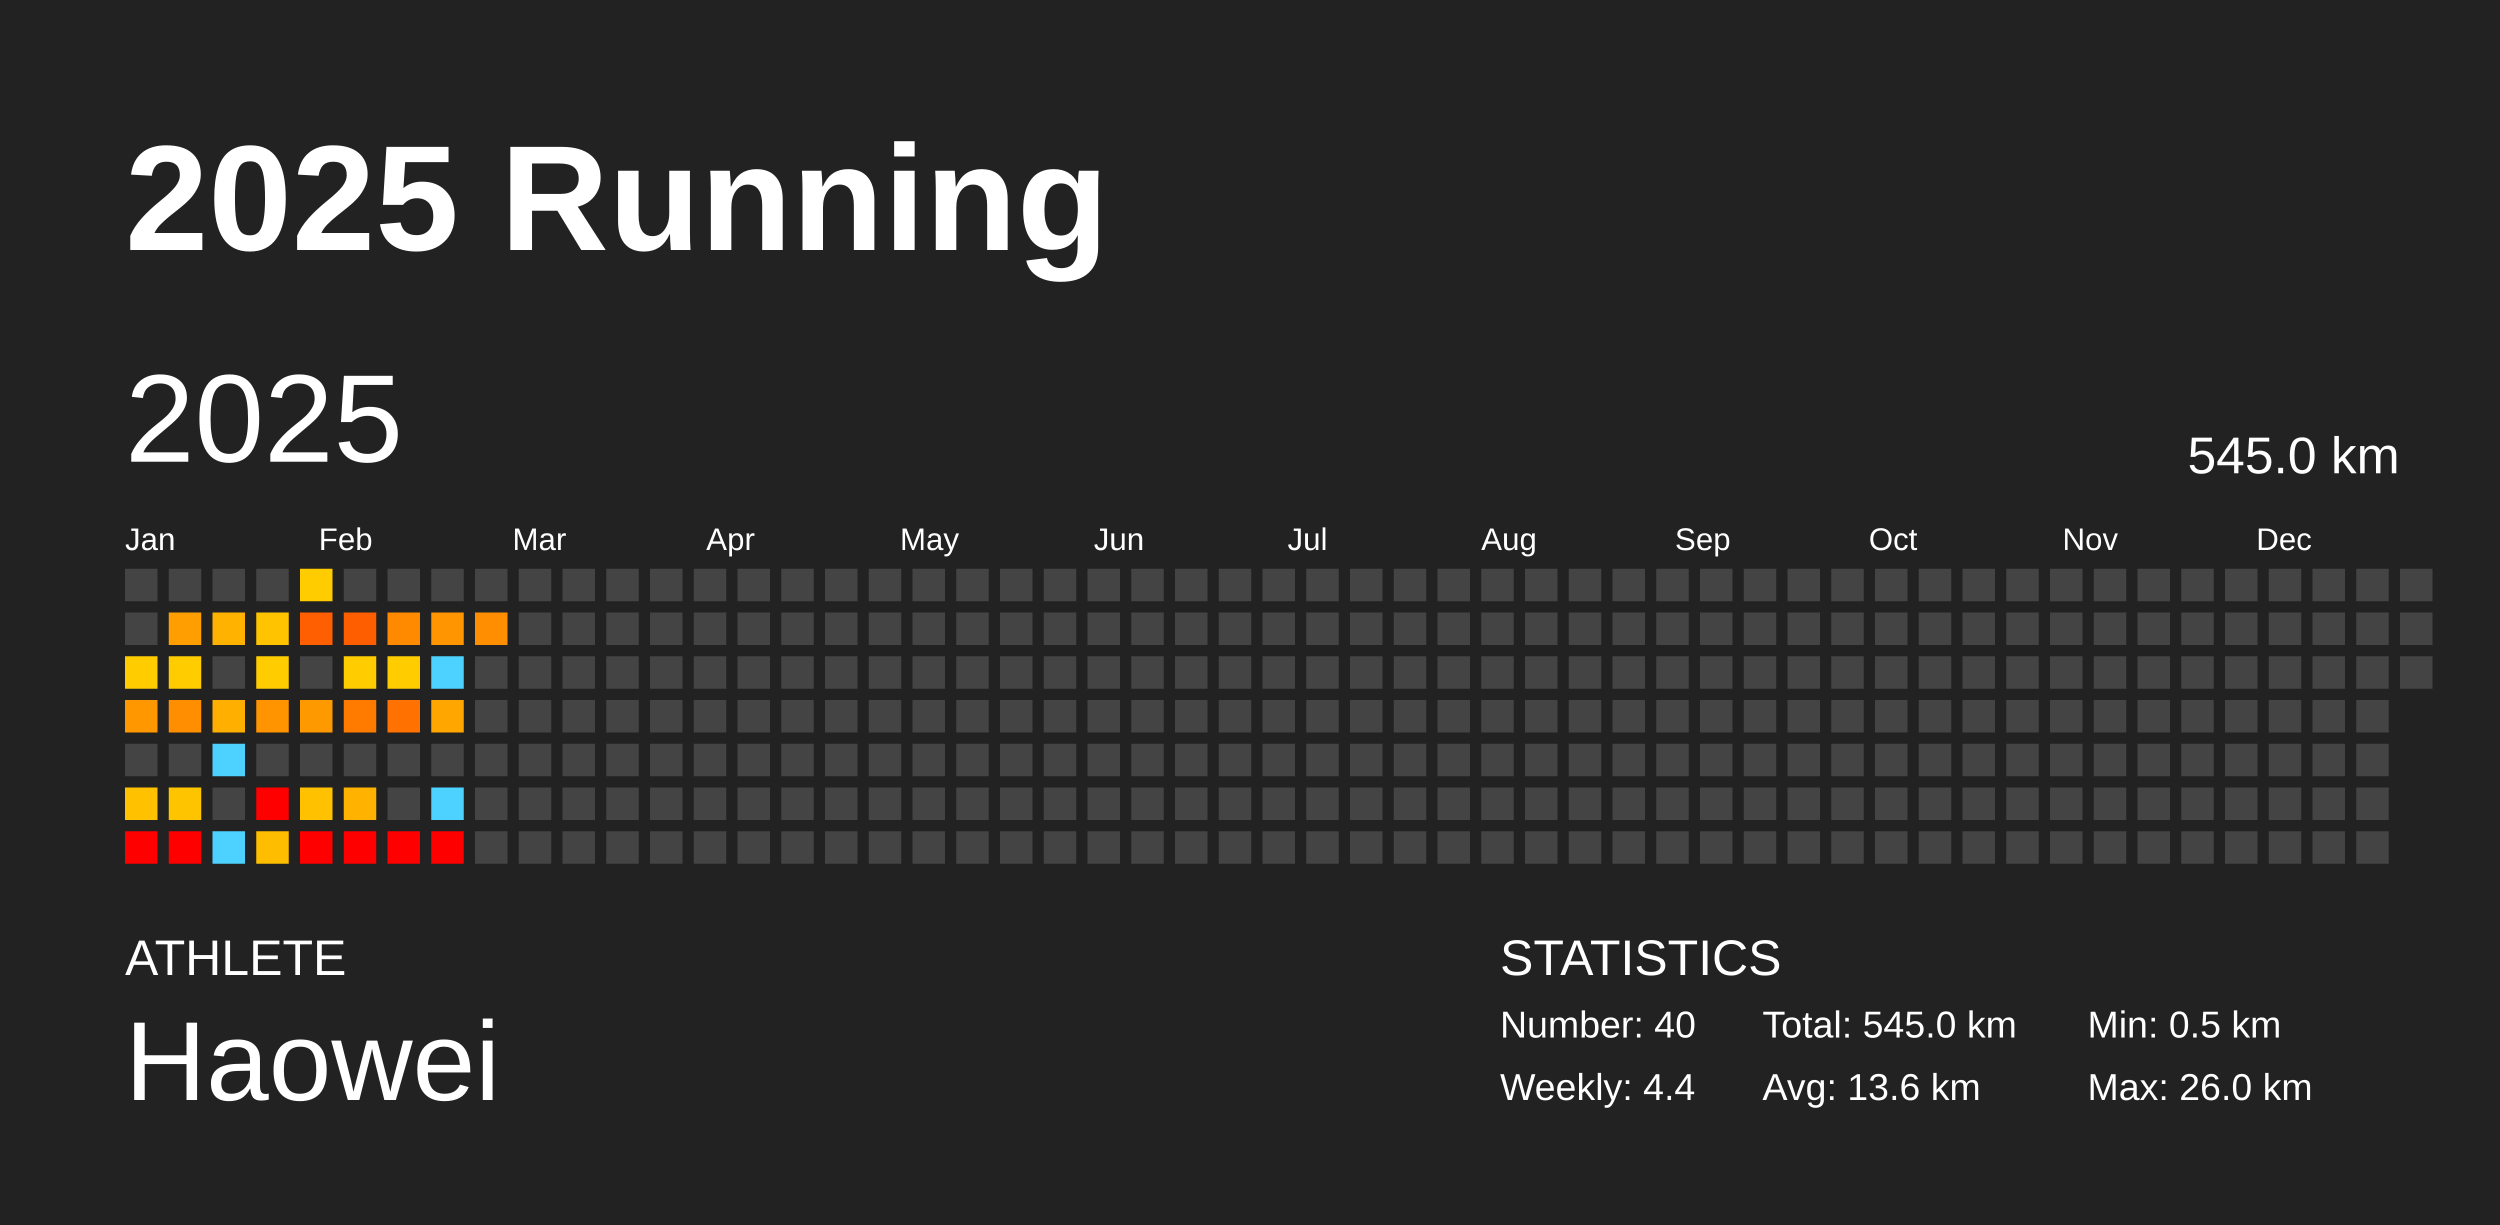
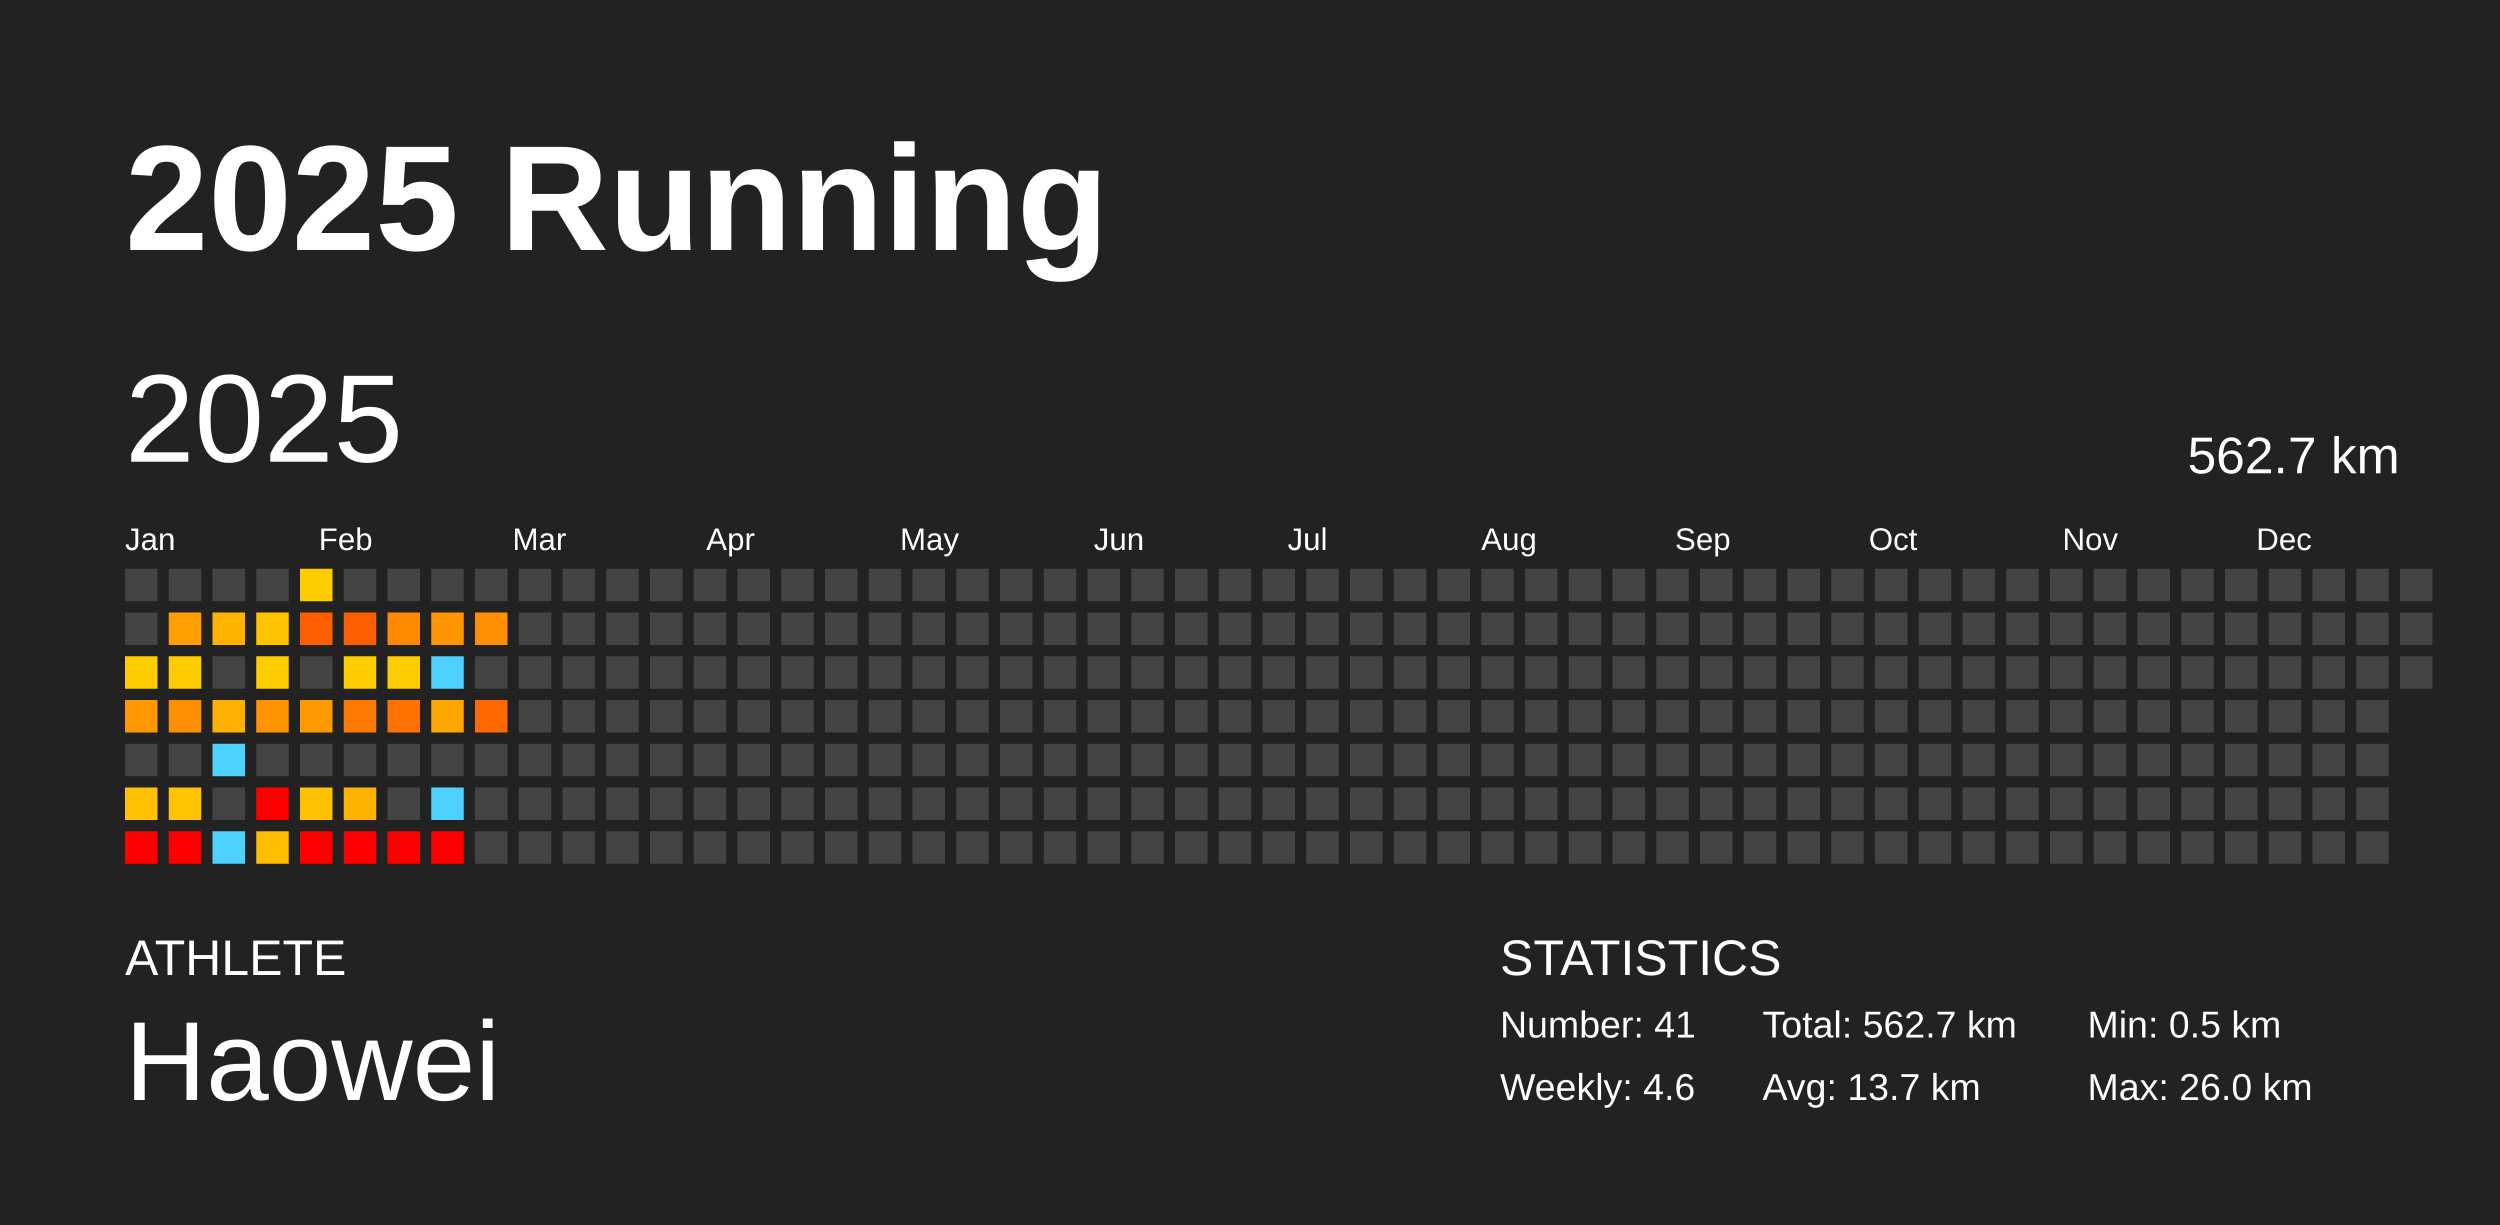
<svg xmlns="http://www.w3.org/2000/svg" baseProfile="full" height="98mm" version="1.1" viewBox="0,0,200,98" width="200mm">
  <defs />
  <rect fill="#222222" height="98" width="200" x="0" y="0" />
  <text fill="#FFFFFF" style="font-size:12px; font-family:Arial; font-weight:bold;" x="10" y="20">2025 Running</text>
  <text fill="#FFFFFF" style="font-size:4px; font-family:Arial" x="10" y="78">ATHLETE</text>
  <text fill="#FFFFFF" style="font-size:9px; font-family:Arial" x="10" y="88">Haowei</text>
  <text fill="#FFFFFF" style="font-size:4px; font-family:Arial" x="120" y="78">STATISTICS</text>
-   <text fill="#FFFFFF" style="font-size:3px; font-family:Arial" x="120" y="83">Number: 40</text>
-   <text fill="#FFFFFF" style="font-size:3px; font-family:Arial" x="120" y="88">Weekly: 4.4</text>
-   <text fill="#FFFFFF" style="font-size:3px; font-family:Arial" x="141" y="83">Total: 545.0 km</text>
-   <text fill="#FFFFFF" style="font-size:3px; font-family:Arial" x="141" y="88">Avg: 13.6 km</text>
+   <text fill="#FFFFFF" style="font-size:3px; font-family:Arial" x="120" y="83">Number: 41</text>
+   <text fill="#FFFFFF" style="font-size:3px; font-family:Arial" x="120" y="88">Weekly: 4.6</text>
+   <text fill="#FFFFFF" style="font-size:3px; font-family:Arial" x="141" y="83">Total: 562.7 km</text>
+   <text fill="#FFFFFF" style="font-size:3px; font-family:Arial" x="141" y="88">Avg: 13.7 km</text>
  <text fill="#FFFFFF" style="font-size:3px; font-family:Arial" x="167" y="83">Min: 0.5 km</text>
  <text fill="#FFFFFF" style="font-size:3px; font-family:Arial" x="167" y="88">Max: 26.0 km</text>
  <text dominant-baseline="hanging" fill="#FFFFFF" style="font-size:10.0px; font-family:Arial;" x="10" y="30">2025</text>
-   <text dominant-baseline="hanging" fill="#FFFFFF" style="font-size:4.125px; font-family:Arial;" x="175" y="35">545.0 km</text>
+   <text dominant-baseline="hanging" fill="#FFFFFF" style="font-size:4.125px; font-family:Arial;" x="175" y="35">562.7 km</text>
  <text fill="#FFFFFF" style="font-size:2.5px; font-family:Arial" x="10.0" y="44">Jan</text>
  <text fill="#FFFFFF" style="font-size:2.5px; font-family:Arial" x="25.5" y="44">Feb</text>
  <text fill="#FFFFFF" style="font-size:2.5px; font-family:Arial" x="41.0" y="44">Mar</text>
  <text fill="#FFFFFF" style="font-size:2.5px; font-family:Arial" x="56.5" y="44">Apr</text>
  <text fill="#FFFFFF" style="font-size:2.5px; font-family:Arial" x="72.0" y="44">May</text>
  <text fill="#FFFFFF" style="font-size:2.5px; font-family:Arial" x="87.5" y="44">Jun</text>
  <text fill="#FFFFFF" style="font-size:2.5px; font-family:Arial" x="103.0" y="44">Jul</text>
  <text fill="#FFFFFF" style="font-size:2.5px; font-family:Arial" x="118.5" y="44">Aug</text>
  <text fill="#FFFFFF" style="font-size:2.5px; font-family:Arial" x="134.0" y="44">Sep</text>
  <text fill="#FFFFFF" style="font-size:2.5px; font-family:Arial" x="149.5" y="44">Oct</text>
  <text fill="#FFFFFF" style="font-size:2.5px; font-family:Arial" x="165.0" y="44">Nov</text>
  <text fill="#FFFFFF" style="font-size:2.5px; font-family:Arial" x="180.5" y="44">Dec</text>
  <rect fill="#444444" height="2.6" width="2.6" x="10.0" y="45.5" />
  <rect fill="#444444" height="2.6" width="2.6" x="10.0" y="49.0" />
  <rect fill="#ffcc00" height="2.6" width="2.6" x="10.0" y="52.5" />
  <rect fill="#ff9700" height="2.6" width="2.6" x="10.0" y="56.0" />
  <rect fill="#444444" height="2.6" width="2.6" x="10.0" y="59.5" />
  <rect fill="#ffc100" height="2.6" width="2.6" x="10.0" y="63.0" />
  <rect fill="red" height="2.6" width="2.6" x="10.0" y="66.5" />
  <rect fill="#444444" height="2.6" width="2.6" x="13.5" y="45.5" />
  <rect fill="#ff9e00" height="2.6" width="2.6" x="13.5" y="49.0" />
  <rect fill="#ffcc00" height="2.6" width="2.6" x="13.5" y="52.5" />
  <rect fill="#ff8f00" height="2.6" width="2.6" x="13.5" y="56.0" />
  <rect fill="#444444" height="2.6" width="2.6" x="13.5" y="59.5" />
  <rect fill="#ffc400" height="2.6" width="2.6" x="13.5" y="63.0" />
  <rect fill="red" height="2.6" width="2.6" x="13.5" y="66.5" />
  <rect fill="#444444" height="2.6" width="2.6" x="17.0" y="45.5" />
  <rect fill="#ffb200" height="2.6" width="2.6" x="17.0" y="49.0" />
  <rect fill="#444444" height="2.6" width="2.6" x="17.0" y="52.5" />
  <rect fill="#ffaf00" height="2.6" width="2.6" x="17.0" y="56.0" />
  <rect fill="#4dd2ff" height="2.6" width="2.6" x="17.0" y="59.5" />
  <rect fill="#444444" height="2.6" width="2.6" x="17.0" y="63.0" />
  <rect fill="#4dd2ff" height="2.6" width="2.6" x="17.0" y="66.5" />
  <rect fill="#444444" height="2.6" width="2.6" x="20.5" y="45.5" />
  <rect fill="#ffc300" height="2.6" width="2.6" x="20.5" y="49.0" />
  <rect fill="#ffcc00" height="2.6" width="2.6" x="20.5" y="52.5" />
  <rect fill="#ff9400" height="2.6" width="2.6" x="20.5" y="56.0" />
  <rect fill="#444444" height="2.6" width="2.6" x="20.5" y="59.5" />
  <rect fill="red" height="2.6" width="2.6" x="20.5" y="63.0" />
  <rect fill="#ffbd00" height="2.6" width="2.6" x="20.5" y="66.5" />
  <rect fill="#ffcc00" height="2.6" width="2.6" x="24.0" y="45.5" />
  <rect fill="#ff5f00" height="2.6" width="2.6" x="24.0" y="49.0" />
  <rect fill="#444444" height="2.6" width="2.6" x="24.0" y="52.5" />
  <rect fill="#ff9900" height="2.6" width="2.6" x="24.0" y="56.0" />
  <rect fill="#444444" height="2.6" width="2.6" x="24.0" y="59.5" />
  <rect fill="#ffc100" height="2.6" width="2.6" x="24.0" y="63.0" />
  <rect fill="red" height="2.6" width="2.6" x="24.0" y="66.5" />
  <rect fill="#444444" height="2.6" width="2.6" x="27.5" y="45.5" />
  <rect fill="#ff5e00" height="2.6" width="2.6" x="27.5" y="49.0" />
  <rect fill="#ffcc00" height="2.6" width="2.6" x="27.5" y="52.5" />
  <rect fill="#ff7b00" height="2.6" width="2.6" x="27.5" y="56.0" />
  <rect fill="#444444" height="2.6" width="2.6" x="27.5" y="59.5" />
  <rect fill="#ffb300" height="2.6" width="2.6" x="27.5" y="63.0" />
  <rect fill="red" height="2.6" width="2.6" x="27.5" y="66.5" />
  <rect fill="#444444" height="2.6" width="2.6" x="31.0" y="45.5" />
  <rect fill="#ff8a00" height="2.6" width="2.6" x="31.0" y="49.0" />
  <rect fill="#ffcc00" height="2.6" width="2.6" x="31.0" y="52.5" />
  <rect fill="#ff7100" height="2.6" width="2.6" x="31.0" y="56.0" />
  <rect fill="#444444" height="2.6" width="2.6" x="31.0" y="59.5" />
  <rect fill="#444444" height="2.6" width="2.6" x="31.0" y="63.0" />
  <rect fill="red" height="2.6" width="2.6" x="31.0" y="66.5" />
  <rect fill="#444444" height="2.6" width="2.6" x="34.5" y="45.5" />
  <rect fill="#ff9500" height="2.6" width="2.6" x="34.5" y="49.0" />
  <rect fill="#4dd2ff" height="2.6" width="2.6" x="34.5" y="52.5" />
  <rect fill="#ffa600" height="2.6" width="2.6" x="34.5" y="56.0" />
  <rect fill="#444444" height="2.6" width="2.6" x="34.5" y="59.5" />
  <rect fill="#4dd2ff" height="2.6" width="2.6" x="34.5" y="63.0" />
  <rect fill="red" height="2.6" width="2.6" x="34.5" y="66.5" />
  <rect fill="#444444" height="2.6" width="2.6" x="38.0" y="45.5" />
  <rect fill="#ff8f00" height="2.6" width="2.6" x="38.0" y="49.0" />
  <rect fill="#444444" height="2.6" width="2.6" x="38.0" y="52.5" />
-   <rect fill="#444444" height="2.6" width="2.6" x="38.0" y="56.0" />
+   <rect fill="#ff6900" height="2.6" width="2.6" x="38.0" y="56.0" />
  <rect fill="#444444" height="2.6" width="2.6" x="38.0" y="59.5" />
  <rect fill="#444444" height="2.6" width="2.6" x="38.0" y="63.0" />
  <rect fill="#444444" height="2.6" width="2.6" x="38.0" y="66.5" />
  <rect fill="#444444" height="2.6" width="2.6" x="41.5" y="45.5" />
  <rect fill="#444444" height="2.6" width="2.6" x="41.5" y="49.0" />
  <rect fill="#444444" height="2.6" width="2.6" x="41.5" y="52.5" />
  <rect fill="#444444" height="2.6" width="2.6" x="41.5" y="56.0" />
  <rect fill="#444444" height="2.6" width="2.6" x="41.5" y="59.5" />
  <rect fill="#444444" height="2.6" width="2.6" x="41.5" y="63.0" />
  <rect fill="#444444" height="2.6" width="2.6" x="41.5" y="66.5" />
  <rect fill="#444444" height="2.6" width="2.6" x="45.0" y="45.5" />
  <rect fill="#444444" height="2.6" width="2.6" x="45.0" y="49.0" />
  <rect fill="#444444" height="2.6" width="2.6" x="45.0" y="52.5" />
  <rect fill="#444444" height="2.6" width="2.6" x="45.0" y="56.0" />
  <rect fill="#444444" height="2.6" width="2.6" x="45.0" y="59.5" />
  <rect fill="#444444" height="2.6" width="2.6" x="45.0" y="63.0" />
  <rect fill="#444444" height="2.6" width="2.6" x="45.0" y="66.5" />
  <rect fill="#444444" height="2.6" width="2.6" x="48.5" y="45.5" />
  <rect fill="#444444" height="2.6" width="2.6" x="48.5" y="49.0" />
  <rect fill="#444444" height="2.6" width="2.6" x="48.5" y="52.5" />
  <rect fill="#444444" height="2.6" width="2.6" x="48.5" y="56.0" />
  <rect fill="#444444" height="2.6" width="2.6" x="48.5" y="59.5" />
  <rect fill="#444444" height="2.6" width="2.6" x="48.5" y="63.0" />
  <rect fill="#444444" height="2.6" width="2.6" x="48.5" y="66.5" />
  <rect fill="#444444" height="2.6" width="2.6" x="52.0" y="45.5" />
  <rect fill="#444444" height="2.6" width="2.6" x="52.0" y="49.0" />
  <rect fill="#444444" height="2.6" width="2.6" x="52.0" y="52.5" />
  <rect fill="#444444" height="2.6" width="2.6" x="52.0" y="56.0" />
  <rect fill="#444444" height="2.6" width="2.6" x="52.0" y="59.5" />
  <rect fill="#444444" height="2.6" width="2.6" x="52.0" y="63.0" />
  <rect fill="#444444" height="2.6" width="2.6" x="52.0" y="66.5" />
  <rect fill="#444444" height="2.6" width="2.6" x="55.5" y="45.5" />
  <rect fill="#444444" height="2.6" width="2.6" x="55.5" y="49.0" />
  <rect fill="#444444" height="2.6" width="2.6" x="55.5" y="52.5" />
  <rect fill="#444444" height="2.6" width="2.6" x="55.5" y="56.0" />
  <rect fill="#444444" height="2.6" width="2.6" x="55.5" y="59.5" />
  <rect fill="#444444" height="2.6" width="2.6" x="55.5" y="63.0" />
  <rect fill="#444444" height="2.6" width="2.6" x="55.5" y="66.5" />
  <rect fill="#444444" height="2.6" width="2.6" x="59.0" y="45.5" />
  <rect fill="#444444" height="2.6" width="2.6" x="59.0" y="49.0" />
  <rect fill="#444444" height="2.6" width="2.6" x="59.0" y="52.5" />
  <rect fill="#444444" height="2.6" width="2.6" x="59.0" y="56.0" />
  <rect fill="#444444" height="2.6" width="2.6" x="59.0" y="59.5" />
  <rect fill="#444444" height="2.6" width="2.6" x="59.0" y="63.0" />
  <rect fill="#444444" height="2.6" width="2.6" x="59.0" y="66.5" />
  <rect fill="#444444" height="2.6" width="2.6" x="62.5" y="45.5" />
  <rect fill="#444444" height="2.6" width="2.6" x="62.5" y="49.0" />
  <rect fill="#444444" height="2.6" width="2.6" x="62.5" y="52.5" />
  <rect fill="#444444" height="2.6" width="2.6" x="62.5" y="56.0" />
  <rect fill="#444444" height="2.6" width="2.6" x="62.5" y="59.5" />
  <rect fill="#444444" height="2.6" width="2.6" x="62.5" y="63.0" />
  <rect fill="#444444" height="2.6" width="2.6" x="62.5" y="66.5" />
  <rect fill="#444444" height="2.6" width="2.6" x="66.0" y="45.5" />
  <rect fill="#444444" height="2.6" width="2.6" x="66.0" y="49.0" />
  <rect fill="#444444" height="2.6" width="2.6" x="66.0" y="52.5" />
  <rect fill="#444444" height="2.6" width="2.6" x="66.0" y="56.0" />
  <rect fill="#444444" height="2.6" width="2.6" x="66.0" y="59.5" />
  <rect fill="#444444" height="2.6" width="2.6" x="66.0" y="63.0" />
  <rect fill="#444444" height="2.6" width="2.6" x="66.0" y="66.5" />
  <rect fill="#444444" height="2.6" width="2.6" x="69.5" y="45.5" />
  <rect fill="#444444" height="2.6" width="2.6" x="69.5" y="49.0" />
  <rect fill="#444444" height="2.6" width="2.6" x="69.5" y="52.5" />
  <rect fill="#444444" height="2.6" width="2.6" x="69.5" y="56.0" />
  <rect fill="#444444" height="2.6" width="2.6" x="69.5" y="59.5" />
  <rect fill="#444444" height="2.6" width="2.6" x="69.5" y="63.0" />
  <rect fill="#444444" height="2.6" width="2.6" x="69.5" y="66.5" />
  <rect fill="#444444" height="2.6" width="2.6" x="73.0" y="45.5" />
  <rect fill="#444444" height="2.6" width="2.6" x="73.0" y="49.0" />
  <rect fill="#444444" height="2.6" width="2.6" x="73.0" y="52.5" />
  <rect fill="#444444" height="2.6" width="2.6" x="73.0" y="56.0" />
  <rect fill="#444444" height="2.6" width="2.6" x="73.0" y="59.5" />
  <rect fill="#444444" height="2.6" width="2.6" x="73.0" y="63.0" />
  <rect fill="#444444" height="2.6" width="2.6" x="73.0" y="66.5" />
  <rect fill="#444444" height="2.6" width="2.6" x="76.5" y="45.5" />
  <rect fill="#444444" height="2.6" width="2.6" x="76.5" y="49.0" />
  <rect fill="#444444" height="2.6" width="2.6" x="76.5" y="52.5" />
  <rect fill="#444444" height="2.6" width="2.6" x="76.5" y="56.0" />
  <rect fill="#444444" height="2.6" width="2.6" x="76.5" y="59.5" />
  <rect fill="#444444" height="2.6" width="2.6" x="76.5" y="63.0" />
  <rect fill="#444444" height="2.6" width="2.6" x="76.5" y="66.5" />
  <rect fill="#444444" height="2.6" width="2.6" x="80.0" y="45.5" />
  <rect fill="#444444" height="2.6" width="2.6" x="80.0" y="49.0" />
  <rect fill="#444444" height="2.6" width="2.6" x="80.0" y="52.5" />
  <rect fill="#444444" height="2.6" width="2.6" x="80.0" y="56.0" />
  <rect fill="#444444" height="2.6" width="2.6" x="80.0" y="59.5" />
  <rect fill="#444444" height="2.6" width="2.6" x="80.0" y="63.0" />
  <rect fill="#444444" height="2.6" width="2.6" x="80.0" y="66.5" />
  <rect fill="#444444" height="2.6" width="2.6" x="83.5" y="45.5" />
  <rect fill="#444444" height="2.6" width="2.6" x="83.5" y="49.0" />
  <rect fill="#444444" height="2.6" width="2.6" x="83.5" y="52.5" />
  <rect fill="#444444" height="2.6" width="2.6" x="83.5" y="56.0" />
  <rect fill="#444444" height="2.6" width="2.6" x="83.5" y="59.5" />
  <rect fill="#444444" height="2.6" width="2.6" x="83.5" y="63.0" />
  <rect fill="#444444" height="2.6" width="2.6" x="83.5" y="66.5" />
  <rect fill="#444444" height="2.6" width="2.6" x="87.0" y="45.5" />
  <rect fill="#444444" height="2.6" width="2.6" x="87.0" y="49.0" />
  <rect fill="#444444" height="2.6" width="2.6" x="87.0" y="52.5" />
  <rect fill="#444444" height="2.6" width="2.6" x="87.0" y="56.0" />
  <rect fill="#444444" height="2.6" width="2.6" x="87.0" y="59.5" />
  <rect fill="#444444" height="2.6" width="2.6" x="87.0" y="63.0" />
  <rect fill="#444444" height="2.6" width="2.6" x="87.0" y="66.5" />
  <rect fill="#444444" height="2.6" width="2.6" x="90.5" y="45.5" />
  <rect fill="#444444" height="2.6" width="2.6" x="90.5" y="49.0" />
  <rect fill="#444444" height="2.6" width="2.6" x="90.5" y="52.5" />
  <rect fill="#444444" height="2.6" width="2.6" x="90.5" y="56.0" />
  <rect fill="#444444" height="2.6" width="2.6" x="90.5" y="59.5" />
  <rect fill="#444444" height="2.6" width="2.6" x="90.5" y="63.0" />
  <rect fill="#444444" height="2.6" width="2.6" x="90.5" y="66.5" />
  <rect fill="#444444" height="2.6" width="2.6" x="94.0" y="45.5" />
  <rect fill="#444444" height="2.6" width="2.6" x="94.0" y="49.0" />
  <rect fill="#444444" height="2.6" width="2.6" x="94.0" y="52.5" />
  <rect fill="#444444" height="2.6" width="2.6" x="94.0" y="56.0" />
  <rect fill="#444444" height="2.6" width="2.6" x="94.0" y="59.5" />
  <rect fill="#444444" height="2.6" width="2.6" x="94.0" y="63.0" />
  <rect fill="#444444" height="2.6" width="2.6" x="94.0" y="66.5" />
  <rect fill="#444444" height="2.6" width="2.6" x="97.5" y="45.5" />
  <rect fill="#444444" height="2.6" width="2.6" x="97.5" y="49.0" />
  <rect fill="#444444" height="2.6" width="2.6" x="97.5" y="52.5" />
  <rect fill="#444444" height="2.6" width="2.6" x="97.5" y="56.0" />
  <rect fill="#444444" height="2.6" width="2.6" x="97.5" y="59.5" />
  <rect fill="#444444" height="2.6" width="2.6" x="97.5" y="63.0" />
  <rect fill="#444444" height="2.6" width="2.6" x="97.5" y="66.5" />
  <rect fill="#444444" height="2.6" width="2.6" x="101.0" y="45.5" />
  <rect fill="#444444" height="2.6" width="2.6" x="101.0" y="49.0" />
  <rect fill="#444444" height="2.6" width="2.6" x="101.0" y="52.5" />
  <rect fill="#444444" height="2.6" width="2.6" x="101.0" y="56.0" />
  <rect fill="#444444" height="2.6" width="2.6" x="101.0" y="59.5" />
  <rect fill="#444444" height="2.6" width="2.6" x="101.0" y="63.0" />
  <rect fill="#444444" height="2.6" width="2.6" x="101.0" y="66.5" />
  <rect fill="#444444" height="2.6" width="2.6" x="104.5" y="45.5" />
  <rect fill="#444444" height="2.6" width="2.6" x="104.5" y="49.0" />
  <rect fill="#444444" height="2.6" width="2.6" x="104.5" y="52.5" />
  <rect fill="#444444" height="2.6" width="2.6" x="104.5" y="56.0" />
  <rect fill="#444444" height="2.6" width="2.6" x="104.5" y="59.5" />
  <rect fill="#444444" height="2.6" width="2.6" x="104.5" y="63.0" />
  <rect fill="#444444" height="2.6" width="2.6" x="104.5" y="66.5" />
  <rect fill="#444444" height="2.6" width="2.6" x="108.0" y="45.5" />
  <rect fill="#444444" height="2.6" width="2.6" x="108.0" y="49.0" />
  <rect fill="#444444" height="2.6" width="2.6" x="108.0" y="52.5" />
  <rect fill="#444444" height="2.6" width="2.6" x="108.0" y="56.0" />
  <rect fill="#444444" height="2.6" width="2.6" x="108.0" y="59.5" />
  <rect fill="#444444" height="2.6" width="2.6" x="108.0" y="63.0" />
  <rect fill="#444444" height="2.6" width="2.6" x="108.0" y="66.5" />
  <rect fill="#444444" height="2.6" width="2.6" x="111.5" y="45.5" />
  <rect fill="#444444" height="2.6" width="2.6" x="111.5" y="49.0" />
  <rect fill="#444444" height="2.6" width="2.6" x="111.5" y="52.5" />
  <rect fill="#444444" height="2.6" width="2.6" x="111.5" y="56.0" />
  <rect fill="#444444" height="2.6" width="2.6" x="111.5" y="59.5" />
  <rect fill="#444444" height="2.6" width="2.6" x="111.5" y="63.0" />
  <rect fill="#444444" height="2.6" width="2.6" x="111.5" y="66.5" />
  <rect fill="#444444" height="2.6" width="2.6" x="115.0" y="45.5" />
  <rect fill="#444444" height="2.6" width="2.6" x="115.0" y="49.0" />
  <rect fill="#444444" height="2.6" width="2.6" x="115.0" y="52.5" />
  <rect fill="#444444" height="2.6" width="2.6" x="115.0" y="56.0" />
  <rect fill="#444444" height="2.6" width="2.6" x="115.0" y="59.5" />
  <rect fill="#444444" height="2.6" width="2.6" x="115.0" y="63.0" />
  <rect fill="#444444" height="2.6" width="2.6" x="115.0" y="66.5" />
  <rect fill="#444444" height="2.6" width="2.6" x="118.5" y="45.5" />
  <rect fill="#444444" height="2.6" width="2.6" x="118.5" y="49.0" />
  <rect fill="#444444" height="2.6" width="2.6" x="118.5" y="52.5" />
  <rect fill="#444444" height="2.6" width="2.6" x="118.5" y="56.0" />
  <rect fill="#444444" height="2.6" width="2.6" x="118.5" y="59.5" />
  <rect fill="#444444" height="2.6" width="2.6" x="118.5" y="63.0" />
  <rect fill="#444444" height="2.6" width="2.6" x="118.5" y="66.5" />
  <rect fill="#444444" height="2.6" width="2.6" x="122.0" y="45.5" />
  <rect fill="#444444" height="2.6" width="2.6" x="122.0" y="49.0" />
  <rect fill="#444444" height="2.6" width="2.6" x="122.0" y="52.5" />
  <rect fill="#444444" height="2.6" width="2.6" x="122.0" y="56.0" />
  <rect fill="#444444" height="2.6" width="2.6" x="122.0" y="59.5" />
  <rect fill="#444444" height="2.6" width="2.6" x="122.0" y="63.0" />
  <rect fill="#444444" height="2.6" width="2.6" x="122.0" y="66.5" />
  <rect fill="#444444" height="2.6" width="2.6" x="125.5" y="45.5" />
  <rect fill="#444444" height="2.6" width="2.6" x="125.5" y="49.0" />
  <rect fill="#444444" height="2.6" width="2.6" x="125.5" y="52.5" />
  <rect fill="#444444" height="2.6" width="2.6" x="125.5" y="56.0" />
  <rect fill="#444444" height="2.6" width="2.6" x="125.5" y="59.5" />
  <rect fill="#444444" height="2.6" width="2.6" x="125.5" y="63.0" />
  <rect fill="#444444" height="2.6" width="2.6" x="125.5" y="66.5" />
  <rect fill="#444444" height="2.6" width="2.6" x="129.0" y="45.5" />
  <rect fill="#444444" height="2.6" width="2.6" x="129.0" y="49.0" />
  <rect fill="#444444" height="2.6" width="2.6" x="129.0" y="52.5" />
  <rect fill="#444444" height="2.6" width="2.6" x="129.0" y="56.0" />
  <rect fill="#444444" height="2.6" width="2.6" x="129.0" y="59.5" />
  <rect fill="#444444" height="2.6" width="2.6" x="129.0" y="63.0" />
  <rect fill="#444444" height="2.6" width="2.6" x="129.0" y="66.5" />
  <rect fill="#444444" height="2.6" width="2.6" x="132.5" y="45.5" />
  <rect fill="#444444" height="2.6" width="2.6" x="132.5" y="49.0" />
  <rect fill="#444444" height="2.6" width="2.6" x="132.5" y="52.5" />
  <rect fill="#444444" height="2.6" width="2.6" x="132.5" y="56.0" />
  <rect fill="#444444" height="2.6" width="2.6" x="132.5" y="59.5" />
  <rect fill="#444444" height="2.6" width="2.6" x="132.5" y="63.0" />
  <rect fill="#444444" height="2.6" width="2.6" x="132.5" y="66.5" />
  <rect fill="#444444" height="2.6" width="2.6" x="136.0" y="45.5" />
  <rect fill="#444444" height="2.6" width="2.6" x="136.0" y="49.0" />
  <rect fill="#444444" height="2.6" width="2.6" x="136.0" y="52.5" />
  <rect fill="#444444" height="2.6" width="2.6" x="136.0" y="56.0" />
  <rect fill="#444444" height="2.6" width="2.6" x="136.0" y="59.5" />
  <rect fill="#444444" height="2.6" width="2.6" x="136.0" y="63.0" />
  <rect fill="#444444" height="2.6" width="2.6" x="136.0" y="66.5" />
  <rect fill="#444444" height="2.6" width="2.6" x="139.5" y="45.5" />
  <rect fill="#444444" height="2.6" width="2.6" x="139.5" y="49.0" />
  <rect fill="#444444" height="2.6" width="2.6" x="139.5" y="52.5" />
  <rect fill="#444444" height="2.6" width="2.6" x="139.5" y="56.0" />
  <rect fill="#444444" height="2.6" width="2.6" x="139.5" y="59.5" />
  <rect fill="#444444" height="2.6" width="2.6" x="139.5" y="63.0" />
  <rect fill="#444444" height="2.6" width="2.6" x="139.5" y="66.5" />
  <rect fill="#444444" height="2.6" width="2.6" x="143.0" y="45.5" />
  <rect fill="#444444" height="2.6" width="2.6" x="143.0" y="49.0" />
  <rect fill="#444444" height="2.6" width="2.6" x="143.0" y="52.5" />
  <rect fill="#444444" height="2.6" width="2.6" x="143.0" y="56.0" />
  <rect fill="#444444" height="2.6" width="2.6" x="143.0" y="59.5" />
  <rect fill="#444444" height="2.6" width="2.6" x="143.0" y="63.0" />
  <rect fill="#444444" height="2.6" width="2.6" x="143.0" y="66.5" />
  <rect fill="#444444" height="2.6" width="2.6" x="146.5" y="45.5" />
  <rect fill="#444444" height="2.6" width="2.6" x="146.5" y="49.0" />
  <rect fill="#444444" height="2.6" width="2.6" x="146.5" y="52.5" />
  <rect fill="#444444" height="2.6" width="2.6" x="146.5" y="56.0" />
  <rect fill="#444444" height="2.6" width="2.6" x="146.5" y="59.5" />
  <rect fill="#444444" height="2.6" width="2.6" x="146.5" y="63.0" />
  <rect fill="#444444" height="2.6" width="2.6" x="146.5" y="66.5" />
  <rect fill="#444444" height="2.6" width="2.6" x="150.0" y="45.5" />
  <rect fill="#444444" height="2.6" width="2.6" x="150.0" y="49.0" />
  <rect fill="#444444" height="2.6" width="2.6" x="150.0" y="52.5" />
  <rect fill="#444444" height="2.6" width="2.6" x="150.0" y="56.0" />
  <rect fill="#444444" height="2.6" width="2.6" x="150.0" y="59.5" />
  <rect fill="#444444" height="2.6" width="2.6" x="150.0" y="63.0" />
  <rect fill="#444444" height="2.6" width="2.6" x="150.0" y="66.5" />
  <rect fill="#444444" height="2.6" width="2.6" x="153.5" y="45.5" />
  <rect fill="#444444" height="2.6" width="2.6" x="153.5" y="49.0" />
  <rect fill="#444444" height="2.6" width="2.6" x="153.5" y="52.5" />
  <rect fill="#444444" height="2.6" width="2.6" x="153.5" y="56.0" />
  <rect fill="#444444" height="2.6" width="2.6" x="153.5" y="59.5" />
  <rect fill="#444444" height="2.6" width="2.6" x="153.5" y="63.0" />
  <rect fill="#444444" height="2.6" width="2.6" x="153.5" y="66.5" />
  <rect fill="#444444" height="2.6" width="2.6" x="157.0" y="45.5" />
  <rect fill="#444444" height="2.6" width="2.6" x="157.0" y="49.0" />
  <rect fill="#444444" height="2.6" width="2.6" x="157.0" y="52.5" />
  <rect fill="#444444" height="2.6" width="2.6" x="157.0" y="56.0" />
  <rect fill="#444444" height="2.6" width="2.6" x="157.0" y="59.5" />
  <rect fill="#444444" height="2.6" width="2.6" x="157.0" y="63.0" />
  <rect fill="#444444" height="2.6" width="2.6" x="157.0" y="66.5" />
  <rect fill="#444444" height="2.6" width="2.6" x="160.5" y="45.5" />
  <rect fill="#444444" height="2.6" width="2.6" x="160.5" y="49.0" />
  <rect fill="#444444" height="2.6" width="2.6" x="160.5" y="52.5" />
  <rect fill="#444444" height="2.6" width="2.6" x="160.5" y="56.0" />
  <rect fill="#444444" height="2.6" width="2.6" x="160.5" y="59.5" />
  <rect fill="#444444" height="2.6" width="2.6" x="160.5" y="63.0" />
  <rect fill="#444444" height="2.6" width="2.6" x="160.5" y="66.5" />
  <rect fill="#444444" height="2.6" width="2.6" x="164.0" y="45.5" />
  <rect fill="#444444" height="2.6" width="2.6" x="164.0" y="49.0" />
  <rect fill="#444444" height="2.6" width="2.6" x="164.0" y="52.5" />
  <rect fill="#444444" height="2.6" width="2.6" x="164.0" y="56.0" />
  <rect fill="#444444" height="2.6" width="2.6" x="164.0" y="59.5" />
  <rect fill="#444444" height="2.6" width="2.6" x="164.0" y="63.0" />
  <rect fill="#444444" height="2.6" width="2.6" x="164.0" y="66.5" />
  <rect fill="#444444" height="2.6" width="2.6" x="167.5" y="45.5" />
  <rect fill="#444444" height="2.6" width="2.6" x="167.5" y="49.0" />
  <rect fill="#444444" height="2.6" width="2.6" x="167.5" y="52.5" />
  <rect fill="#444444" height="2.6" width="2.6" x="167.5" y="56.0" />
  <rect fill="#444444" height="2.6" width="2.6" x="167.5" y="59.5" />
  <rect fill="#444444" height="2.6" width="2.6" x="167.5" y="63.0" />
  <rect fill="#444444" height="2.6" width="2.6" x="167.5" y="66.5" />
  <rect fill="#444444" height="2.6" width="2.6" x="171.0" y="45.5" />
  <rect fill="#444444" height="2.6" width="2.6" x="171.0" y="49.0" />
  <rect fill="#444444" height="2.6" width="2.6" x="171.0" y="52.5" />
  <rect fill="#444444" height="2.6" width="2.6" x="171.0" y="56.0" />
  <rect fill="#444444" height="2.6" width="2.6" x="171.0" y="59.5" />
  <rect fill="#444444" height="2.6" width="2.6" x="171.0" y="63.0" />
  <rect fill="#444444" height="2.6" width="2.6" x="171.0" y="66.5" />
  <rect fill="#444444" height="2.6" width="2.6" x="174.5" y="45.5" />
  <rect fill="#444444" height="2.6" width="2.6" x="174.5" y="49.0" />
  <rect fill="#444444" height="2.6" width="2.6" x="174.5" y="52.5" />
  <rect fill="#444444" height="2.6" width="2.6" x="174.5" y="56.0" />
  <rect fill="#444444" height="2.6" width="2.6" x="174.5" y="59.5" />
  <rect fill="#444444" height="2.6" width="2.6" x="174.5" y="63.0" />
  <rect fill="#444444" height="2.6" width="2.6" x="174.5" y="66.5" />
  <rect fill="#444444" height="2.6" width="2.6" x="178.0" y="45.5" />
  <rect fill="#444444" height="2.6" width="2.6" x="178.0" y="49.0" />
  <rect fill="#444444" height="2.6" width="2.6" x="178.0" y="52.5" />
  <rect fill="#444444" height="2.6" width="2.6" x="178.0" y="56.0" />
  <rect fill="#444444" height="2.6" width="2.6" x="178.0" y="59.5" />
  <rect fill="#444444" height="2.6" width="2.6" x="178.0" y="63.0" />
  <rect fill="#444444" height="2.6" width="2.6" x="178.0" y="66.5" />
  <rect fill="#444444" height="2.6" width="2.6" x="181.5" y="45.5" />
  <rect fill="#444444" height="2.6" width="2.6" x="181.5" y="49.0" />
  <rect fill="#444444" height="2.6" width="2.6" x="181.5" y="52.5" />
  <rect fill="#444444" height="2.6" width="2.6" x="181.5" y="56.0" />
  <rect fill="#444444" height="2.6" width="2.6" x="181.5" y="59.5" />
  <rect fill="#444444" height="2.6" width="2.6" x="181.5" y="63.0" />
  <rect fill="#444444" height="2.6" width="2.6" x="181.5" y="66.5" />
  <rect fill="#444444" height="2.6" width="2.6" x="185.0" y="45.5" />
  <rect fill="#444444" height="2.6" width="2.6" x="185.0" y="49.0" />
  <rect fill="#444444" height="2.6" width="2.6" x="185.0" y="52.5" />
  <rect fill="#444444" height="2.6" width="2.6" x="185.0" y="56.0" />
  <rect fill="#444444" height="2.6" width="2.6" x="185.0" y="59.5" />
  <rect fill="#444444" height="2.6" width="2.6" x="185.0" y="63.0" />
  <rect fill="#444444" height="2.6" width="2.6" x="185.0" y="66.5" />
  <rect fill="#444444" height="2.6" width="2.6" x="188.5" y="45.5" />
  <rect fill="#444444" height="2.6" width="2.6" x="188.5" y="49.0" />
  <rect fill="#444444" height="2.6" width="2.6" x="188.5" y="52.5" />
  <rect fill="#444444" height="2.6" width="2.6" x="188.5" y="56.0" />
  <rect fill="#444444" height="2.6" width="2.6" x="188.5" y="59.5" />
  <rect fill="#444444" height="2.6" width="2.6" x="188.5" y="63.0" />
  <rect fill="#444444" height="2.6" width="2.6" x="188.5" y="66.5" />
  <rect fill="#444444" height="2.6" width="2.6" x="192.0" y="45.5" />
  <rect fill="#444444" height="2.6" width="2.6" x="192.0" y="49.0" />
  <rect fill="#444444" height="2.6" width="2.6" x="192.0" y="52.5" />
</svg>
